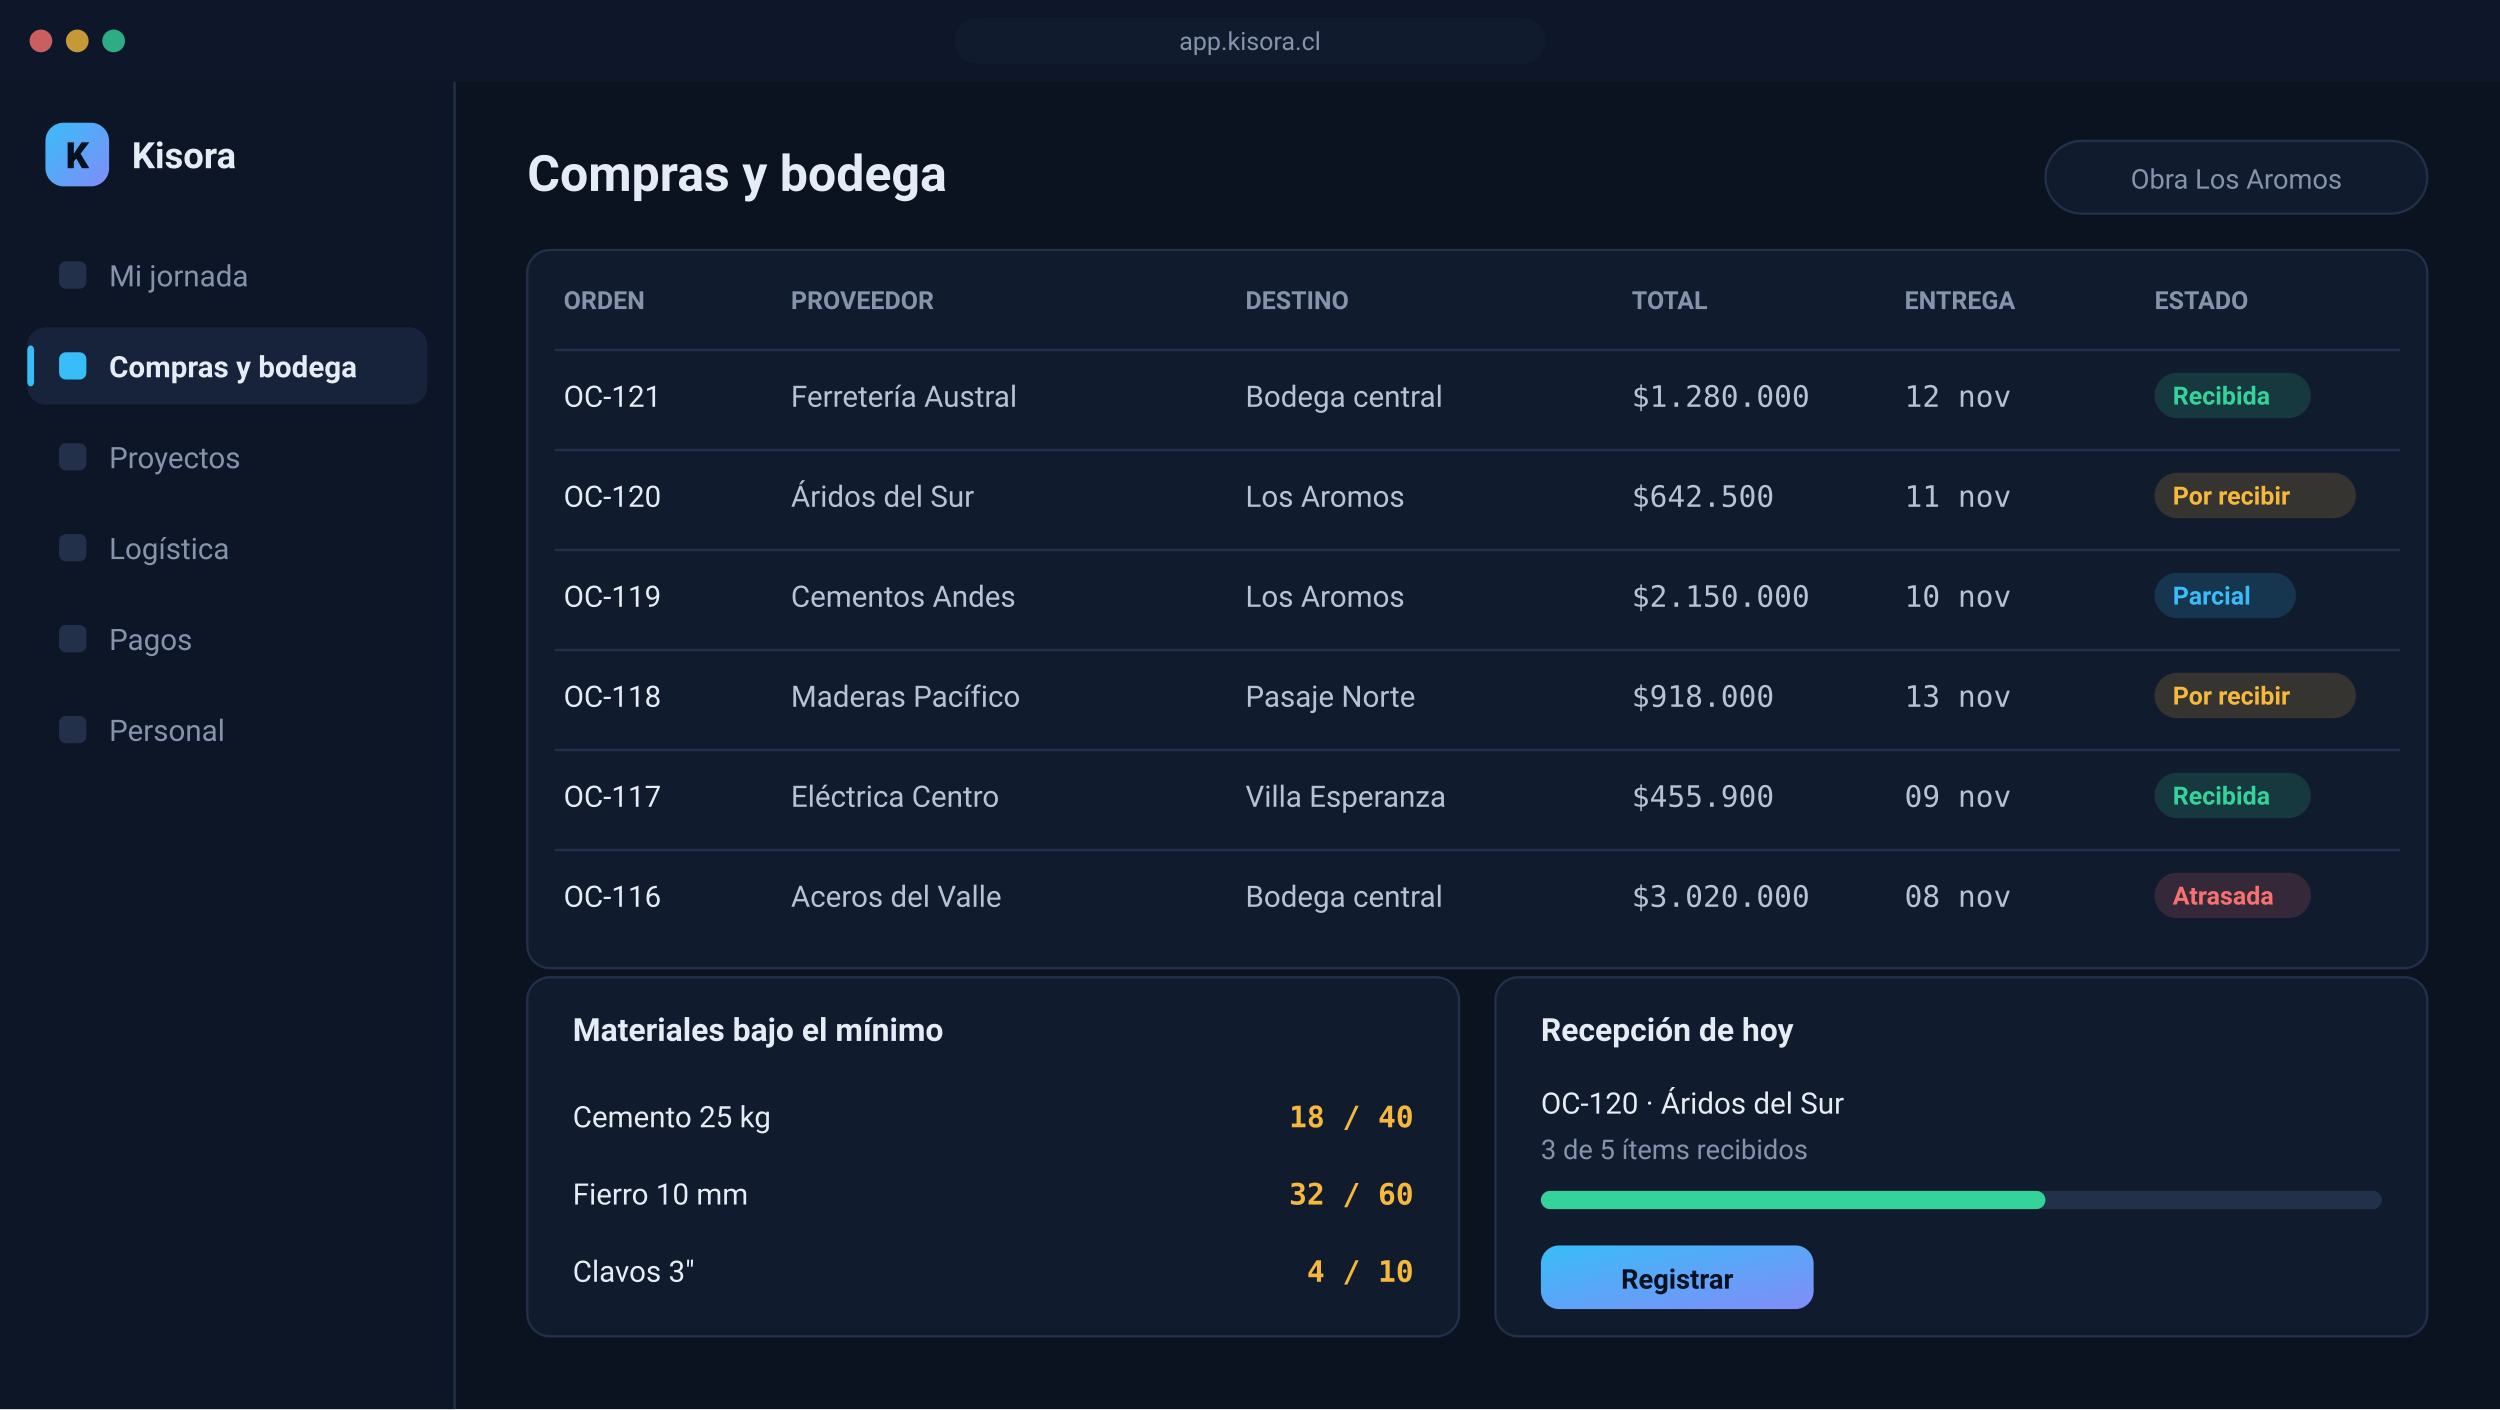
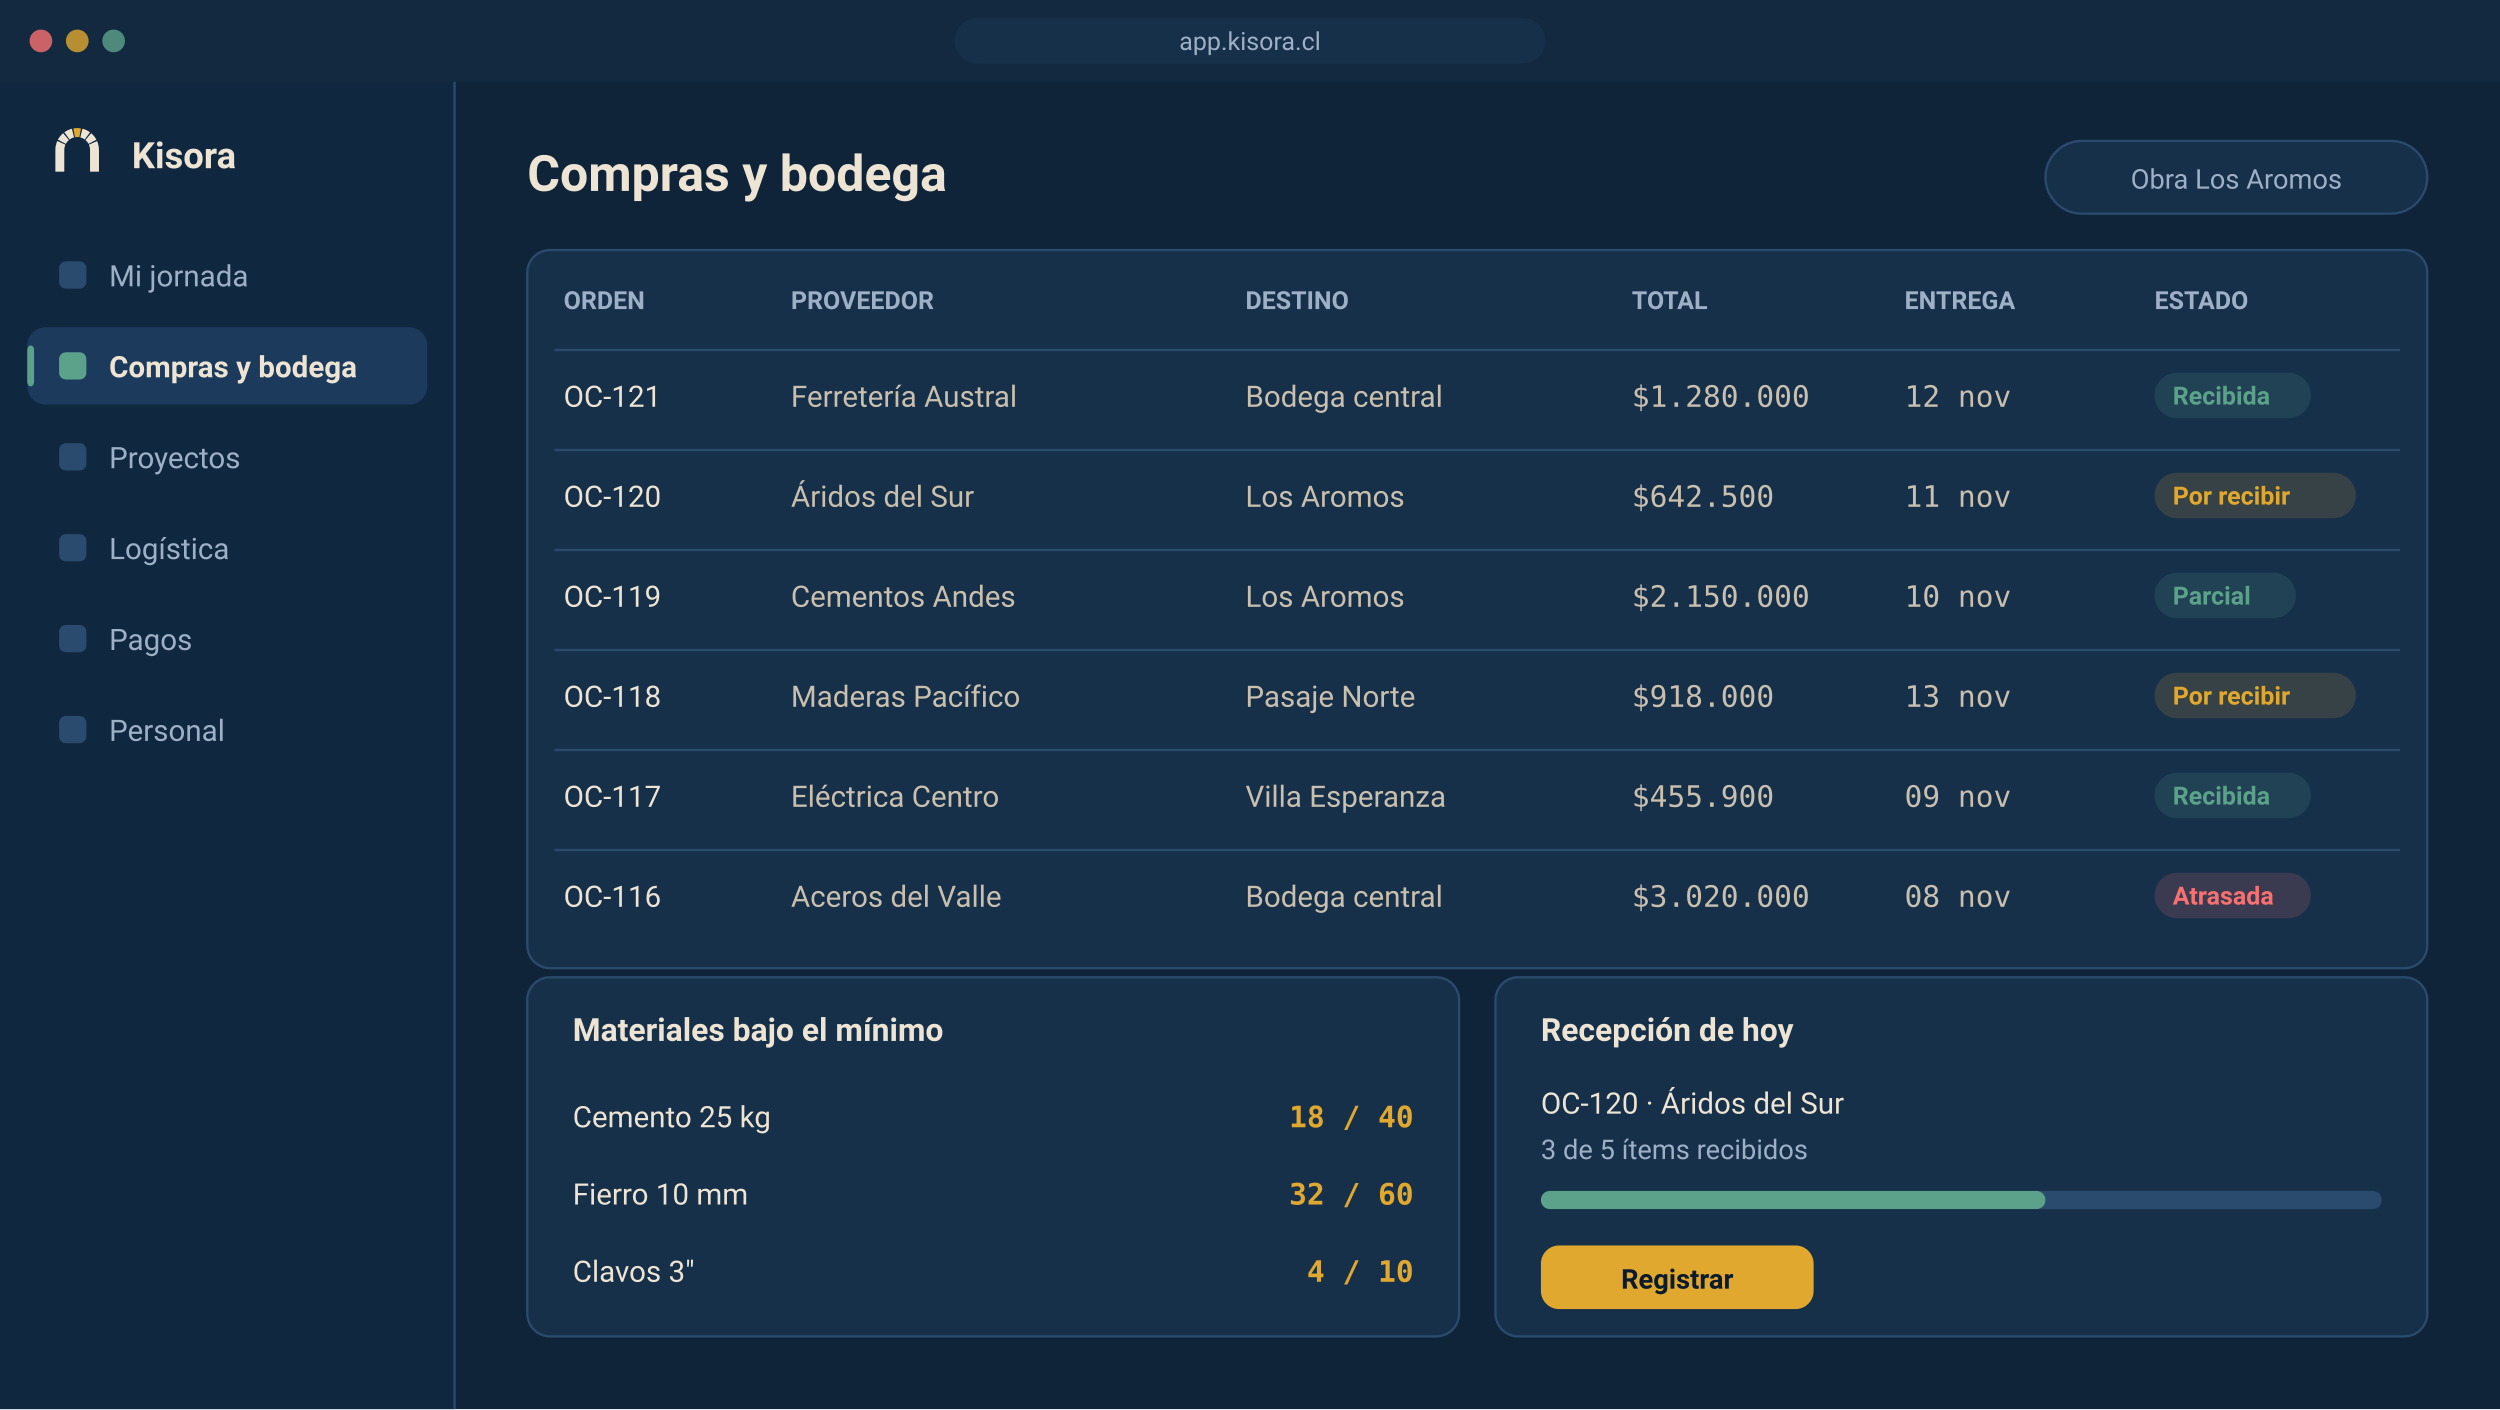
<svg xmlns="http://www.w3.org/2000/svg" viewBox="0 0 1100 620" width="1100" height="620">
-   <defs>
-     <linearGradient id="g" x1="0" y1="0" x2="1" y2="1">
-       <stop offset="0" stop-color="#38BDF8" />
-       <stop offset="1" stop-color="#818CF8" />
-     </linearGradient>
-   </defs>
-   <rect x="0" y="0" width="1100" height="620" rx="0" fill="#0B1220" />
-   <rect x="0" y="0" width="1100" height="36" rx="0" fill="#0E1729" />
+   <rect x="0" y="0" width="1100" height="620" rx="0" fill="#0F2438" />
+   <rect x="0" y="0" width="1100" height="36" rx="0" fill="#12293F" />
  <circle cx="18" cy="18" r="5" fill="#F87171" fill-opacity=".8" />
-   <circle cx="34" cy="18" r="5" fill="#F5B83D" fill-opacity=".8" />
-   <circle cx="50" cy="18" r="5" fill="#34D399" fill-opacity=".8" />
-   <rect x="420" y="8" width="260" height="20" rx="10" fill="#111B2E" />
-   <text x="550" y="22" font-size="11" fill="#8593AB" font-weight="400" text-anchor="middle" font-family="'Segoe UI',Roboto,Helvetica,Arial,sans-serif">app.kisora.cl</text>
-   <rect x="0" y="36" width="200" height="584" rx="0" fill="#0D1626" />
-   <line x1="200" y1="36" x2="200" y2="620" stroke="#22304A" />
-   <rect x="20" y="54" width="28" height="28" rx="8" fill="url(#g)" />
-   <text x="34" y="74" font-size="16" fill="#06101F" font-weight="800" text-anchor="middle" font-family="'Segoe UI',Roboto,Helvetica,Arial,sans-serif">K</text>
-   <text x="58" y="74" font-size="16" fill="#E6ECF5" font-weight="700" text-anchor="start" font-family="'Segoe UI',Roboto,Helvetica,Arial,sans-serif">Kisora</text>
-   <rect x="26" y="115" width="12" height="12" rx="3" fill="#22304A" />
-   <text x="48" y="126" font-size="13" fill="#8593AB" font-weight="400" text-anchor="start" font-family="'Segoe UI',Roboto,Helvetica,Arial,sans-serif">Mi jornada</text>
-   <rect x="12" y="144" width="176" height="34" rx="8" fill="#16233B" />
-   <rect x="12" y="152" width="3" height="18" rx="2" fill="#38BDF8" />
-   <rect x="26" y="155" width="12" height="12" rx="3" fill="#38BDF8" />
-   <text x="48" y="166" font-size="13" fill="#E6ECF5" font-weight="600" text-anchor="start" font-family="'Segoe UI',Roboto,Helvetica,Arial,sans-serif">Compras y bodega</text>
-   <rect x="26" y="195" width="12" height="12" rx="3" fill="#22304A" />
-   <text x="48" y="206" font-size="13" fill="#8593AB" font-weight="400" text-anchor="start" font-family="'Segoe UI',Roboto,Helvetica,Arial,sans-serif">Proyectos</text>
-   <rect x="26" y="235" width="12" height="12" rx="3" fill="#22304A" />
-   <text x="48" y="246" font-size="13" fill="#8593AB" font-weight="400" text-anchor="start" font-family="'Segoe UI',Roboto,Helvetica,Arial,sans-serif">Logística</text>
-   <rect x="26" y="275" width="12" height="12" rx="3" fill="#22304A" />
-   <text x="48" y="286" font-size="13" fill="#8593AB" font-weight="400" text-anchor="start" font-family="'Segoe UI',Roboto,Helvetica,Arial,sans-serif">Pagos</text>
-   <rect x="26" y="315" width="12" height="12" rx="3" fill="#22304A" />
-   <text x="48" y="326" font-size="13" fill="#8593AB" font-weight="400" text-anchor="start" font-family="'Segoe UI',Roboto,Helvetica,Arial,sans-serif">Personal</text>
-   <text x="232" y="84" font-size="22" fill="#E6ECF5" font-weight="700" text-anchor="start" font-family="'Segoe UI',Roboto,Helvetica,Arial,sans-serif">Compras y bodega</text>
-   <rect x="900" y="62" width="168" height="32" rx="16" fill="#111B2E" stroke="#22304A" />
-   <text x="984" y="83" font-size="12" fill="#8593AB" font-weight="400" text-anchor="middle" font-family="'Segoe UI',Roboto,Helvetica,Arial,sans-serif">Obra Los Aromos</text>
-   <rect x="232" y="110" width="836" height="316" rx="10" fill="#111B2E" stroke="#22304A" />
-   <text x="248" y="136" font-size="11" fill="#8593AB" font-weight="600" text-anchor="start" font-family="'Segoe UI',Roboto,Helvetica,Arial,sans-serif">ORDEN</text>
-   <text x="348" y="136" font-size="11" fill="#8593AB" font-weight="600" text-anchor="start" font-family="'Segoe UI',Roboto,Helvetica,Arial,sans-serif">PROVEEDOR</text>
-   <text x="548" y="136" font-size="11" fill="#8593AB" font-weight="600" text-anchor="start" font-family="'Segoe UI',Roboto,Helvetica,Arial,sans-serif">DESTINO</text>
-   <text x="718" y="136" font-size="11" fill="#8593AB" font-weight="600" text-anchor="start" font-family="'Segoe UI',Roboto,Helvetica,Arial,sans-serif">TOTAL</text>
-   <text x="838" y="136" font-size="11" fill="#8593AB" font-weight="600" text-anchor="start" font-family="'Segoe UI',Roboto,Helvetica,Arial,sans-serif">ENTREGA</text>
-   <text x="948" y="136" font-size="11" fill="#8593AB" font-weight="600" text-anchor="start" font-family="'Segoe UI',Roboto,Helvetica,Arial,sans-serif">ESTADO</text>
-   <line x1="244" y1="154" x2="1056" y2="154" stroke="#22304A" />
-   <text x="248" y="179" font-size="13" fill="#E6ECF5" font-weight="400" text-anchor="start" font-family="'Segoe UI',Roboto,Helvetica,Arial,sans-serif">OC-121</text>
-   <text x="348" y="179" font-size="13" fill="#B6C2D6" font-weight="400" text-anchor="start" font-family="'Segoe UI',Roboto,Helvetica,Arial,sans-serif">Ferretería Austral</text>
-   <text x="548" y="179" font-size="13" fill="#B6C2D6" font-weight="400" text-anchor="start" font-family="'Segoe UI',Roboto,Helvetica,Arial,sans-serif">Bodega central</text>
-   <text x="718" y="179" font-size="13" fill="#B6C2D6" font-weight="400" text-anchor="start" font-family="ui-monospace,Consolas,Menlo,monospace">$1.280.000</text>
-   <text x="838" y="179" font-size="13" fill="#B6C2D6" font-weight="400" text-anchor="start" font-family="ui-monospace,Consolas,Menlo,monospace">12 nov</text>
-   <rect x="948" y="164" width="68.8" height="20" rx="10" fill="#34D399" fill-opacity=".16" />
-   <text x="956" y="178" font-size="11" fill="#34D399" font-weight="600" text-anchor="start" font-family="'Segoe UI',Roboto,Helvetica,Arial,sans-serif">Recibida</text>
-   <line x1="244" y1="198" x2="1056" y2="198" stroke="#22304A" />
-   <text x="248" y="223" font-size="13" fill="#E6ECF5" font-weight="400" text-anchor="start" font-family="'Segoe UI',Roboto,Helvetica,Arial,sans-serif">OC-120</text>
-   <text x="348" y="223" font-size="13" fill="#B6C2D6" font-weight="400" text-anchor="start" font-family="'Segoe UI',Roboto,Helvetica,Arial,sans-serif">Áridos del Sur</text>
-   <text x="548" y="223" font-size="13" fill="#B6C2D6" font-weight="400" text-anchor="start" font-family="'Segoe UI',Roboto,Helvetica,Arial,sans-serif">Los Aromos</text>
-   <text x="718" y="223" font-size="13" fill="#B6C2D6" font-weight="400" text-anchor="start" font-family="ui-monospace,Consolas,Menlo,monospace">$642.500</text>
-   <text x="838" y="223" font-size="13" fill="#B6C2D6" font-weight="400" text-anchor="start" font-family="ui-monospace,Consolas,Menlo,monospace">11 nov</text>
-   <rect x="948" y="208" width="88.6" height="20" rx="10" fill="#F5B83D" fill-opacity=".16" />
-   <text x="956" y="222" font-size="11" fill="#F5B83D" font-weight="600" text-anchor="start" font-family="'Segoe UI',Roboto,Helvetica,Arial,sans-serif">Por recibir</text>
-   <line x1="244" y1="242" x2="1056" y2="242" stroke="#22304A" />
-   <text x="248" y="267" font-size="13" fill="#E6ECF5" font-weight="400" text-anchor="start" font-family="'Segoe UI',Roboto,Helvetica,Arial,sans-serif">OC-119</text>
-   <text x="348" y="267" font-size="13" fill="#B6C2D6" font-weight="400" text-anchor="start" font-family="'Segoe UI',Roboto,Helvetica,Arial,sans-serif">Cementos Andes</text>
-   <text x="548" y="267" font-size="13" fill="#B6C2D6" font-weight="400" text-anchor="start" font-family="'Segoe UI',Roboto,Helvetica,Arial,sans-serif">Los Aromos</text>
-   <text x="718" y="267" font-size="13" fill="#B6C2D6" font-weight="400" text-anchor="start" font-family="ui-monospace,Consolas,Menlo,monospace">$2.150.000</text>
-   <text x="838" y="267" font-size="13" fill="#B6C2D6" font-weight="400" text-anchor="start" font-family="ui-monospace,Consolas,Menlo,monospace">10 nov</text>
-   <rect x="948" y="252" width="62.2" height="20" rx="10" fill="#38BDF8" fill-opacity=".16" />
-   <text x="956" y="266" font-size="11" fill="#38BDF8" font-weight="600" text-anchor="start" font-family="'Segoe UI',Roboto,Helvetica,Arial,sans-serif">Parcial</text>
-   <line x1="244" y1="286" x2="1056" y2="286" stroke="#22304A" />
-   <text x="248" y="311" font-size="13" fill="#E6ECF5" font-weight="400" text-anchor="start" font-family="'Segoe UI',Roboto,Helvetica,Arial,sans-serif">OC-118</text>
-   <text x="348" y="311" font-size="13" fill="#B6C2D6" font-weight="400" text-anchor="start" font-family="'Segoe UI',Roboto,Helvetica,Arial,sans-serif">Maderas Pacífico</text>
-   <text x="548" y="311" font-size="13" fill="#B6C2D6" font-weight="400" text-anchor="start" font-family="'Segoe UI',Roboto,Helvetica,Arial,sans-serif">Pasaje Norte</text>
-   <text x="718" y="311" font-size="13" fill="#B6C2D6" font-weight="400" text-anchor="start" font-family="ui-monospace,Consolas,Menlo,monospace">$918.000</text>
-   <text x="838" y="311" font-size="13" fill="#B6C2D6" font-weight="400" text-anchor="start" font-family="ui-monospace,Consolas,Menlo,monospace">13 nov</text>
-   <rect x="948" y="296" width="88.6" height="20" rx="10" fill="#F5B83D" fill-opacity=".16" />
-   <text x="956" y="310" font-size="11" fill="#F5B83D" font-weight="600" text-anchor="start" font-family="'Segoe UI',Roboto,Helvetica,Arial,sans-serif">Por recibir</text>
-   <line x1="244" y1="330" x2="1056" y2="330" stroke="#22304A" />
-   <text x="248" y="355" font-size="13" fill="#E6ECF5" font-weight="400" text-anchor="start" font-family="'Segoe UI',Roboto,Helvetica,Arial,sans-serif">OC-117</text>
-   <text x="348" y="355" font-size="13" fill="#B6C2D6" font-weight="400" text-anchor="start" font-family="'Segoe UI',Roboto,Helvetica,Arial,sans-serif">Eléctrica Centro</text>
-   <text x="548" y="355" font-size="13" fill="#B6C2D6" font-weight="400" text-anchor="start" font-family="'Segoe UI',Roboto,Helvetica,Arial,sans-serif">Villa Esperanza</text>
-   <text x="718" y="355" font-size="13" fill="#B6C2D6" font-weight="400" text-anchor="start" font-family="ui-monospace,Consolas,Menlo,monospace">$455.900</text>
-   <text x="838" y="355" font-size="13" fill="#B6C2D6" font-weight="400" text-anchor="start" font-family="ui-monospace,Consolas,Menlo,monospace">09 nov</text>
-   <rect x="948" y="340" width="68.8" height="20" rx="10" fill="#34D399" fill-opacity=".16" />
-   <text x="956" y="354" font-size="11" fill="#34D399" font-weight="600" text-anchor="start" font-family="'Segoe UI',Roboto,Helvetica,Arial,sans-serif">Recibida</text>
-   <line x1="244" y1="374" x2="1056" y2="374" stroke="#22304A" />
-   <text x="248" y="399" font-size="13" fill="#E6ECF5" font-weight="400" text-anchor="start" font-family="'Segoe UI',Roboto,Helvetica,Arial,sans-serif">OC-116</text>
-   <text x="348" y="399" font-size="13" fill="#B6C2D6" font-weight="400" text-anchor="start" font-family="'Segoe UI',Roboto,Helvetica,Arial,sans-serif">Aceros del Valle</text>
-   <text x="548" y="399" font-size="13" fill="#B6C2D6" font-weight="400" text-anchor="start" font-family="'Segoe UI',Roboto,Helvetica,Arial,sans-serif">Bodega central</text>
-   <text x="718" y="399" font-size="13" fill="#B6C2D6" font-weight="400" text-anchor="start" font-family="ui-monospace,Consolas,Menlo,monospace">$3.020.000</text>
-   <text x="838" y="399" font-size="13" fill="#B6C2D6" font-weight="400" text-anchor="start" font-family="ui-monospace,Consolas,Menlo,monospace">08 nov</text>
+   <circle cx="34" cy="18" r="5" fill="#E0A82E" fill-opacity=".8" />
+   <circle cx="50" cy="18" r="5" fill="#5CA28B" fill-opacity=".8" />
+   <rect x="420" y="8" width="260" height="20" rx="10" fill="#16304A" />
+   <text x="550" y="22" font-size="11" fill="#9DB0C6" font-weight="400" text-anchor="middle" font-family="'Segoe UI',Roboto,Helvetica,Arial,sans-serif">app.kisora.cl</text>
+   <rect x="0" y="36" width="200" height="584" rx="0" fill="#102740" />
+   <line x1="200" y1="36" x2="200" y2="620" stroke="#2B4B6E" />
+   <g transform="translate(20 52) scale(.109)">
+     <path fill="#E0A82E" d="M112.72 41.34A88 88 0 0 1 143.28 41.34L137.03 76.79A52 52 0 0 0 118.97 76.79Z" />
+     <path fill="#EDE4D3" d="M208.39 92.21A88 88 0 0 1 216 128L216 216L180 216L180 128A52 52 0 0 0 175.5 106.85Z" />
+     <path fill="#EDE4D3" d="M184.57 60.59A88 88 0 0 1 205.7 86.69L173.91 103.59A52 52 0 0 0 161.42 88.17Z" />
+     <path fill="#EDE4D3" d="M149.29 42.61A88 88 0 0 1 179.73 56.81L158.56 85.93A52 52 0 0 0 140.58 77.54Z" />
+     <path fill="#EDE4D3" d="M47.61 92.21A88 88 0 0 0 40 128L40 216L76 216L76 128A52 52 0 0 1 80.5 106.85Z" />
+     <path fill="#EDE4D3" d="M71.43 60.59A88 88 0 0 0 50.3 86.69L82.09 103.59A52 52 0 0 1 94.58 88.17Z" />
+     <path fill="#EDE4D3" d="M106.71 42.61A88 88 0 0 0 76.27 56.81L97.44 85.93A52 52 0 0 1 115.42 77.54Z" />
+   </g>
+   <text x="58" y="74" font-size="16" fill="#EDE4D3" font-weight="700" text-anchor="start" font-family="'Segoe UI',Roboto,Helvetica,Arial,sans-serif">Kisora</text>
+   <rect x="26" y="115" width="12" height="12" rx="3" fill="#2B4B6E" />
+   <text x="48" y="126" font-size="13" fill="#9DB0C6" font-weight="400" text-anchor="start" font-family="'Segoe UI',Roboto,Helvetica,Arial,sans-serif">Mi jornada</text>
+   <rect x="12" y="144" width="176" height="34" rx="8" fill="#1B3A5C" />
+   <rect x="12" y="152" width="3" height="18" rx="2" fill="#5CA28B" />
+   <rect x="26" y="155" width="12" height="12" rx="3" fill="#5CA28B" />
+   <text x="48" y="166" font-size="13" fill="#EDE4D3" font-weight="600" text-anchor="start" font-family="'Segoe UI',Roboto,Helvetica,Arial,sans-serif">Compras y bodega</text>
+   <rect x="26" y="195" width="12" height="12" rx="3" fill="#2B4B6E" />
+   <text x="48" y="206" font-size="13" fill="#9DB0C6" font-weight="400" text-anchor="start" font-family="'Segoe UI',Roboto,Helvetica,Arial,sans-serif">Proyectos</text>
+   <rect x="26" y="235" width="12" height="12" rx="3" fill="#2B4B6E" />
+   <text x="48" y="246" font-size="13" fill="#9DB0C6" font-weight="400" text-anchor="start" font-family="'Segoe UI',Roboto,Helvetica,Arial,sans-serif">Logística</text>
+   <rect x="26" y="275" width="12" height="12" rx="3" fill="#2B4B6E" />
+   <text x="48" y="286" font-size="13" fill="#9DB0C6" font-weight="400" text-anchor="start" font-family="'Segoe UI',Roboto,Helvetica,Arial,sans-serif">Pagos</text>
+   <rect x="26" y="315" width="12" height="12" rx="3" fill="#2B4B6E" />
+   <text x="48" y="326" font-size="13" fill="#9DB0C6" font-weight="400" text-anchor="start" font-family="'Segoe UI',Roboto,Helvetica,Arial,sans-serif">Personal</text>
+   <text x="232" y="84" font-size="22" fill="#EDE4D3" font-weight="700" text-anchor="start" font-family="'Segoe UI',Roboto,Helvetica,Arial,sans-serif">Compras y bodega</text>
+   <rect x="900" y="62" width="168" height="32" rx="16" fill="#16304A" stroke="#2B4B6E" />
+   <text x="984" y="83" font-size="12" fill="#9DB0C6" font-weight="400" text-anchor="middle" font-family="'Segoe UI',Roboto,Helvetica,Arial,sans-serif">Obra Los Aromos</text>
+   <rect x="232" y="110" width="836" height="316" rx="10" fill="#16304A" stroke="#2B4B6E" />
+   <text x="248" y="136" font-size="11" fill="#9DB0C6" font-weight="600" text-anchor="start" font-family="'Segoe UI',Roboto,Helvetica,Arial,sans-serif">ORDEN</text>
+   <text x="348" y="136" font-size="11" fill="#9DB0C6" font-weight="600" text-anchor="start" font-family="'Segoe UI',Roboto,Helvetica,Arial,sans-serif">PROVEEDOR</text>
+   <text x="548" y="136" font-size="11" fill="#9DB0C6" font-weight="600" text-anchor="start" font-family="'Segoe UI',Roboto,Helvetica,Arial,sans-serif">DESTINO</text>
+   <text x="718" y="136" font-size="11" fill="#9DB0C6" font-weight="600" text-anchor="start" font-family="'Segoe UI',Roboto,Helvetica,Arial,sans-serif">TOTAL</text>
+   <text x="838" y="136" font-size="11" fill="#9DB0C6" font-weight="600" text-anchor="start" font-family="'Segoe UI',Roboto,Helvetica,Arial,sans-serif">ENTREGA</text>
+   <text x="948" y="136" font-size="11" fill="#9DB0C6" font-weight="600" text-anchor="start" font-family="'Segoe UI',Roboto,Helvetica,Arial,sans-serif">ESTADO</text>
+   <line x1="244" y1="154" x2="1056" y2="154" stroke="#2B4B6E" />
+   <text x="248" y="179" font-size="13" fill="#EDE4D3" font-weight="400" text-anchor="start" font-family="'Segoe UI',Roboto,Helvetica,Arial,sans-serif">OC-121</text>
+   <text x="348" y="179" font-size="13" fill="#C9BFAE" font-weight="400" text-anchor="start" font-family="'Segoe UI',Roboto,Helvetica,Arial,sans-serif">Ferretería Austral</text>
+   <text x="548" y="179" font-size="13" fill="#C9BFAE" font-weight="400" text-anchor="start" font-family="'Segoe UI',Roboto,Helvetica,Arial,sans-serif">Bodega central</text>
+   <text x="718" y="179" font-size="13" fill="#C9BFAE" font-weight="400" text-anchor="start" font-family="ui-monospace,Consolas,Menlo,monospace">$1.280.000</text>
+   <text x="838" y="179" font-size="13" fill="#C9BFAE" font-weight="400" text-anchor="start" font-family="ui-monospace,Consolas,Menlo,monospace">12 nov</text>
+   <rect x="948" y="164" width="68.8" height="20" rx="10" fill="#5CA28B" fill-opacity=".16" />
+   <text x="956" y="178" font-size="11" fill="#5CA28B" font-weight="600" text-anchor="start" font-family="'Segoe UI',Roboto,Helvetica,Arial,sans-serif">Recibida</text>
+   <line x1="244" y1="198" x2="1056" y2="198" stroke="#2B4B6E" />
+   <text x="248" y="223" font-size="13" fill="#EDE4D3" font-weight="400" text-anchor="start" font-family="'Segoe UI',Roboto,Helvetica,Arial,sans-serif">OC-120</text>
+   <text x="348" y="223" font-size="13" fill="#C9BFAE" font-weight="400" text-anchor="start" font-family="'Segoe UI',Roboto,Helvetica,Arial,sans-serif">Áridos del Sur</text>
+   <text x="548" y="223" font-size="13" fill="#C9BFAE" font-weight="400" text-anchor="start" font-family="'Segoe UI',Roboto,Helvetica,Arial,sans-serif">Los Aromos</text>
+   <text x="718" y="223" font-size="13" fill="#C9BFAE" font-weight="400" text-anchor="start" font-family="ui-monospace,Consolas,Menlo,monospace">$642.500</text>
+   <text x="838" y="223" font-size="13" fill="#C9BFAE" font-weight="400" text-anchor="start" font-family="ui-monospace,Consolas,Menlo,monospace">11 nov</text>
+   <rect x="948" y="208" width="88.6" height="20" rx="10" fill="#E0A82E" fill-opacity=".16" />
+   <text x="956" y="222" font-size="11" fill="#E0A82E" font-weight="600" text-anchor="start" font-family="'Segoe UI',Roboto,Helvetica,Arial,sans-serif">Por recibir</text>
+   <line x1="244" y1="242" x2="1056" y2="242" stroke="#2B4B6E" />
+   <text x="248" y="267" font-size="13" fill="#EDE4D3" font-weight="400" text-anchor="start" font-family="'Segoe UI',Roboto,Helvetica,Arial,sans-serif">OC-119</text>
+   <text x="348" y="267" font-size="13" fill="#C9BFAE" font-weight="400" text-anchor="start" font-family="'Segoe UI',Roboto,Helvetica,Arial,sans-serif">Cementos Andes</text>
+   <text x="548" y="267" font-size="13" fill="#C9BFAE" font-weight="400" text-anchor="start" font-family="'Segoe UI',Roboto,Helvetica,Arial,sans-serif">Los Aromos</text>
+   <text x="718" y="267" font-size="13" fill="#C9BFAE" font-weight="400" text-anchor="start" font-family="ui-monospace,Consolas,Menlo,monospace">$2.150.000</text>
+   <text x="838" y="267" font-size="13" fill="#C9BFAE" font-weight="400" text-anchor="start" font-family="ui-monospace,Consolas,Menlo,monospace">10 nov</text>
+   <rect x="948" y="252" width="62.2" height="20" rx="10" fill="#5CA28B" fill-opacity=".16" />
+   <text x="956" y="266" font-size="11" fill="#5CA28B" font-weight="600" text-anchor="start" font-family="'Segoe UI',Roboto,Helvetica,Arial,sans-serif">Parcial</text>
+   <line x1="244" y1="286" x2="1056" y2="286" stroke="#2B4B6E" />
+   <text x="248" y="311" font-size="13" fill="#EDE4D3" font-weight="400" text-anchor="start" font-family="'Segoe UI',Roboto,Helvetica,Arial,sans-serif">OC-118</text>
+   <text x="348" y="311" font-size="13" fill="#C9BFAE" font-weight="400" text-anchor="start" font-family="'Segoe UI',Roboto,Helvetica,Arial,sans-serif">Maderas Pacífico</text>
+   <text x="548" y="311" font-size="13" fill="#C9BFAE" font-weight="400" text-anchor="start" font-family="'Segoe UI',Roboto,Helvetica,Arial,sans-serif">Pasaje Norte</text>
+   <text x="718" y="311" font-size="13" fill="#C9BFAE" font-weight="400" text-anchor="start" font-family="ui-monospace,Consolas,Menlo,monospace">$918.000</text>
+   <text x="838" y="311" font-size="13" fill="#C9BFAE" font-weight="400" text-anchor="start" font-family="ui-monospace,Consolas,Menlo,monospace">13 nov</text>
+   <rect x="948" y="296" width="88.6" height="20" rx="10" fill="#E0A82E" fill-opacity=".16" />
+   <text x="956" y="310" font-size="11" fill="#E0A82E" font-weight="600" text-anchor="start" font-family="'Segoe UI',Roboto,Helvetica,Arial,sans-serif">Por recibir</text>
+   <line x1="244" y1="330" x2="1056" y2="330" stroke="#2B4B6E" />
+   <text x="248" y="355" font-size="13" fill="#EDE4D3" font-weight="400" text-anchor="start" font-family="'Segoe UI',Roboto,Helvetica,Arial,sans-serif">OC-117</text>
+   <text x="348" y="355" font-size="13" fill="#C9BFAE" font-weight="400" text-anchor="start" font-family="'Segoe UI',Roboto,Helvetica,Arial,sans-serif">Eléctrica Centro</text>
+   <text x="548" y="355" font-size="13" fill="#C9BFAE" font-weight="400" text-anchor="start" font-family="'Segoe UI',Roboto,Helvetica,Arial,sans-serif">Villa Esperanza</text>
+   <text x="718" y="355" font-size="13" fill="#C9BFAE" font-weight="400" text-anchor="start" font-family="ui-monospace,Consolas,Menlo,monospace">$455.900</text>
+   <text x="838" y="355" font-size="13" fill="#C9BFAE" font-weight="400" text-anchor="start" font-family="ui-monospace,Consolas,Menlo,monospace">09 nov</text>
+   <rect x="948" y="340" width="68.8" height="20" rx="10" fill="#5CA28B" fill-opacity=".16" />
+   <text x="956" y="354" font-size="11" fill="#5CA28B" font-weight="600" text-anchor="start" font-family="'Segoe UI',Roboto,Helvetica,Arial,sans-serif">Recibida</text>
+   <line x1="244" y1="374" x2="1056" y2="374" stroke="#2B4B6E" />
+   <text x="248" y="399" font-size="13" fill="#EDE4D3" font-weight="400" text-anchor="start" font-family="'Segoe UI',Roboto,Helvetica,Arial,sans-serif">OC-116</text>
+   <text x="348" y="399" font-size="13" fill="#C9BFAE" font-weight="400" text-anchor="start" font-family="'Segoe UI',Roboto,Helvetica,Arial,sans-serif">Aceros del Valle</text>
+   <text x="548" y="399" font-size="13" fill="#C9BFAE" font-weight="400" text-anchor="start" font-family="'Segoe UI',Roboto,Helvetica,Arial,sans-serif">Bodega central</text>
+   <text x="718" y="399" font-size="13" fill="#C9BFAE" font-weight="400" text-anchor="start" font-family="ui-monospace,Consolas,Menlo,monospace">$3.020.000</text>
+   <text x="838" y="399" font-size="13" fill="#C9BFAE" font-weight="400" text-anchor="start" font-family="ui-monospace,Consolas,Menlo,monospace">08 nov</text>
  <rect x="948" y="384" width="68.8" height="20" rx="10" fill="#F87171" fill-opacity=".16" />
  <text x="956" y="398" font-size="11" fill="#F87171" font-weight="600" text-anchor="start" font-family="'Segoe UI',Roboto,Helvetica,Arial,sans-serif">Atrasada</text>
-   <rect x="232" y="430" width="410" height="158" rx="10" fill="#111B2E" stroke="#22304A" />
-   <text x="252" y="458" font-size="14" fill="#E6ECF5" font-weight="700" text-anchor="start" font-family="'Segoe UI',Roboto,Helvetica,Arial,sans-serif">Materiales bajo el mínimo</text>
-   <text x="252" y="496" font-size="13" fill="#E6ECF5" font-weight="400" text-anchor="start" font-family="'Segoe UI',Roboto,Helvetica,Arial,sans-serif">Cemento 25 kg</text>
-   <text x="622" y="496" font-size="13" fill="#F5B83D" font-weight="600" text-anchor="end" font-family="ui-monospace,Consolas,Menlo,monospace">18 / 40</text>
-   <text x="252" y="530" font-size="13" fill="#E6ECF5" font-weight="400" text-anchor="start" font-family="'Segoe UI',Roboto,Helvetica,Arial,sans-serif">Fierro 10 mm</text>
-   <text x="622" y="530" font-size="13" fill="#F5B83D" font-weight="600" text-anchor="end" font-family="ui-monospace,Consolas,Menlo,monospace">32 / 60</text>
-   <text x="252" y="564" font-size="13" fill="#E6ECF5" font-weight="400" text-anchor="start" font-family="'Segoe UI',Roboto,Helvetica,Arial,sans-serif">Clavos 3"</text>
-   <text x="622" y="564" font-size="13" fill="#F5B83D" font-weight="600" text-anchor="end" font-family="ui-monospace,Consolas,Menlo,monospace">4 / 10</text>
-   <rect x="658" y="430" width="410" height="158" rx="10" fill="#111B2E" stroke="#22304A" />
-   <text x="678" y="458" font-size="14" fill="#E6ECF5" font-weight="700" text-anchor="start" font-family="'Segoe UI',Roboto,Helvetica,Arial,sans-serif">Recepción de hoy</text>
-   <text x="678" y="490" font-size="13" fill="#E6ECF5" font-weight="400" text-anchor="start" font-family="'Segoe UI',Roboto,Helvetica,Arial,sans-serif">OC-120 · Áridos del Sur</text>
-   <text x="678" y="510" font-size="12" fill="#8593AB" font-weight="400" text-anchor="start" font-family="'Segoe UI',Roboto,Helvetica,Arial,sans-serif">3 de 5 ítems recibidos</text>
-   <rect x="678" y="524" width="370" height="8" rx="4" fill="#22304A" />
-   <rect x="678" y="524" width="222" height="8" rx="4" fill="#34D399" />
-   <rect x="678" y="548" width="120" height="28" rx="8" fill="url(#g)" />
-   <text x="738" y="567" font-size="12" fill="#06101F" font-weight="700" text-anchor="middle" font-family="'Segoe UI',Roboto,Helvetica,Arial,sans-serif">Registrar</text>
+   <rect x="232" y="430" width="410" height="158" rx="10" fill="#16304A" stroke="#2B4B6E" />
+   <text x="252" y="458" font-size="14" fill="#EDE4D3" font-weight="700" text-anchor="start" font-family="'Segoe UI',Roboto,Helvetica,Arial,sans-serif">Materiales bajo el mínimo</text>
+   <text x="252" y="496" font-size="13" fill="#EDE4D3" font-weight="400" text-anchor="start" font-family="'Segoe UI',Roboto,Helvetica,Arial,sans-serif">Cemento 25 kg</text>
+   <text x="622" y="496" font-size="13" fill="#E0A82E" font-weight="600" text-anchor="end" font-family="ui-monospace,Consolas,Menlo,monospace">18 / 40</text>
+   <text x="252" y="530" font-size="13" fill="#EDE4D3" font-weight="400" text-anchor="start" font-family="'Segoe UI',Roboto,Helvetica,Arial,sans-serif">Fierro 10 mm</text>
+   <text x="622" y="530" font-size="13" fill="#E0A82E" font-weight="600" text-anchor="end" font-family="ui-monospace,Consolas,Menlo,monospace">32 / 60</text>
+   <text x="252" y="564" font-size="13" fill="#EDE4D3" font-weight="400" text-anchor="start" font-family="'Segoe UI',Roboto,Helvetica,Arial,sans-serif">Clavos 3"</text>
+   <text x="622" y="564" font-size="13" fill="#E0A82E" font-weight="600" text-anchor="end" font-family="ui-monospace,Consolas,Menlo,monospace">4 / 10</text>
+   <rect x="658" y="430" width="410" height="158" rx="10" fill="#16304A" stroke="#2B4B6E" />
+   <text x="678" y="458" font-size="14" fill="#EDE4D3" font-weight="700" text-anchor="start" font-family="'Segoe UI',Roboto,Helvetica,Arial,sans-serif">Recepción de hoy</text>
+   <text x="678" y="490" font-size="13" fill="#EDE4D3" font-weight="400" text-anchor="start" font-family="'Segoe UI',Roboto,Helvetica,Arial,sans-serif">OC-120 · Áridos del Sur</text>
+   <text x="678" y="510" font-size="12" fill="#9DB0C6" font-weight="400" text-anchor="start" font-family="'Segoe UI',Roboto,Helvetica,Arial,sans-serif">3 de 5 ítems recibidos</text>
+   <rect x="678" y="524" width="370" height="8" rx="4" fill="#2B4B6E" />
+   <rect x="678" y="524" width="222" height="8" rx="4" fill="#5CA28B" />
+   <rect x="678" y="548" width="120" height="28" rx="8" fill="#E0A82E" />
+   <text x="738" y="567" font-size="12" fill="#0B1B2C" font-weight="700" text-anchor="middle" font-family="'Segoe UI',Roboto,Helvetica,Arial,sans-serif">Registrar</text>
</svg>
